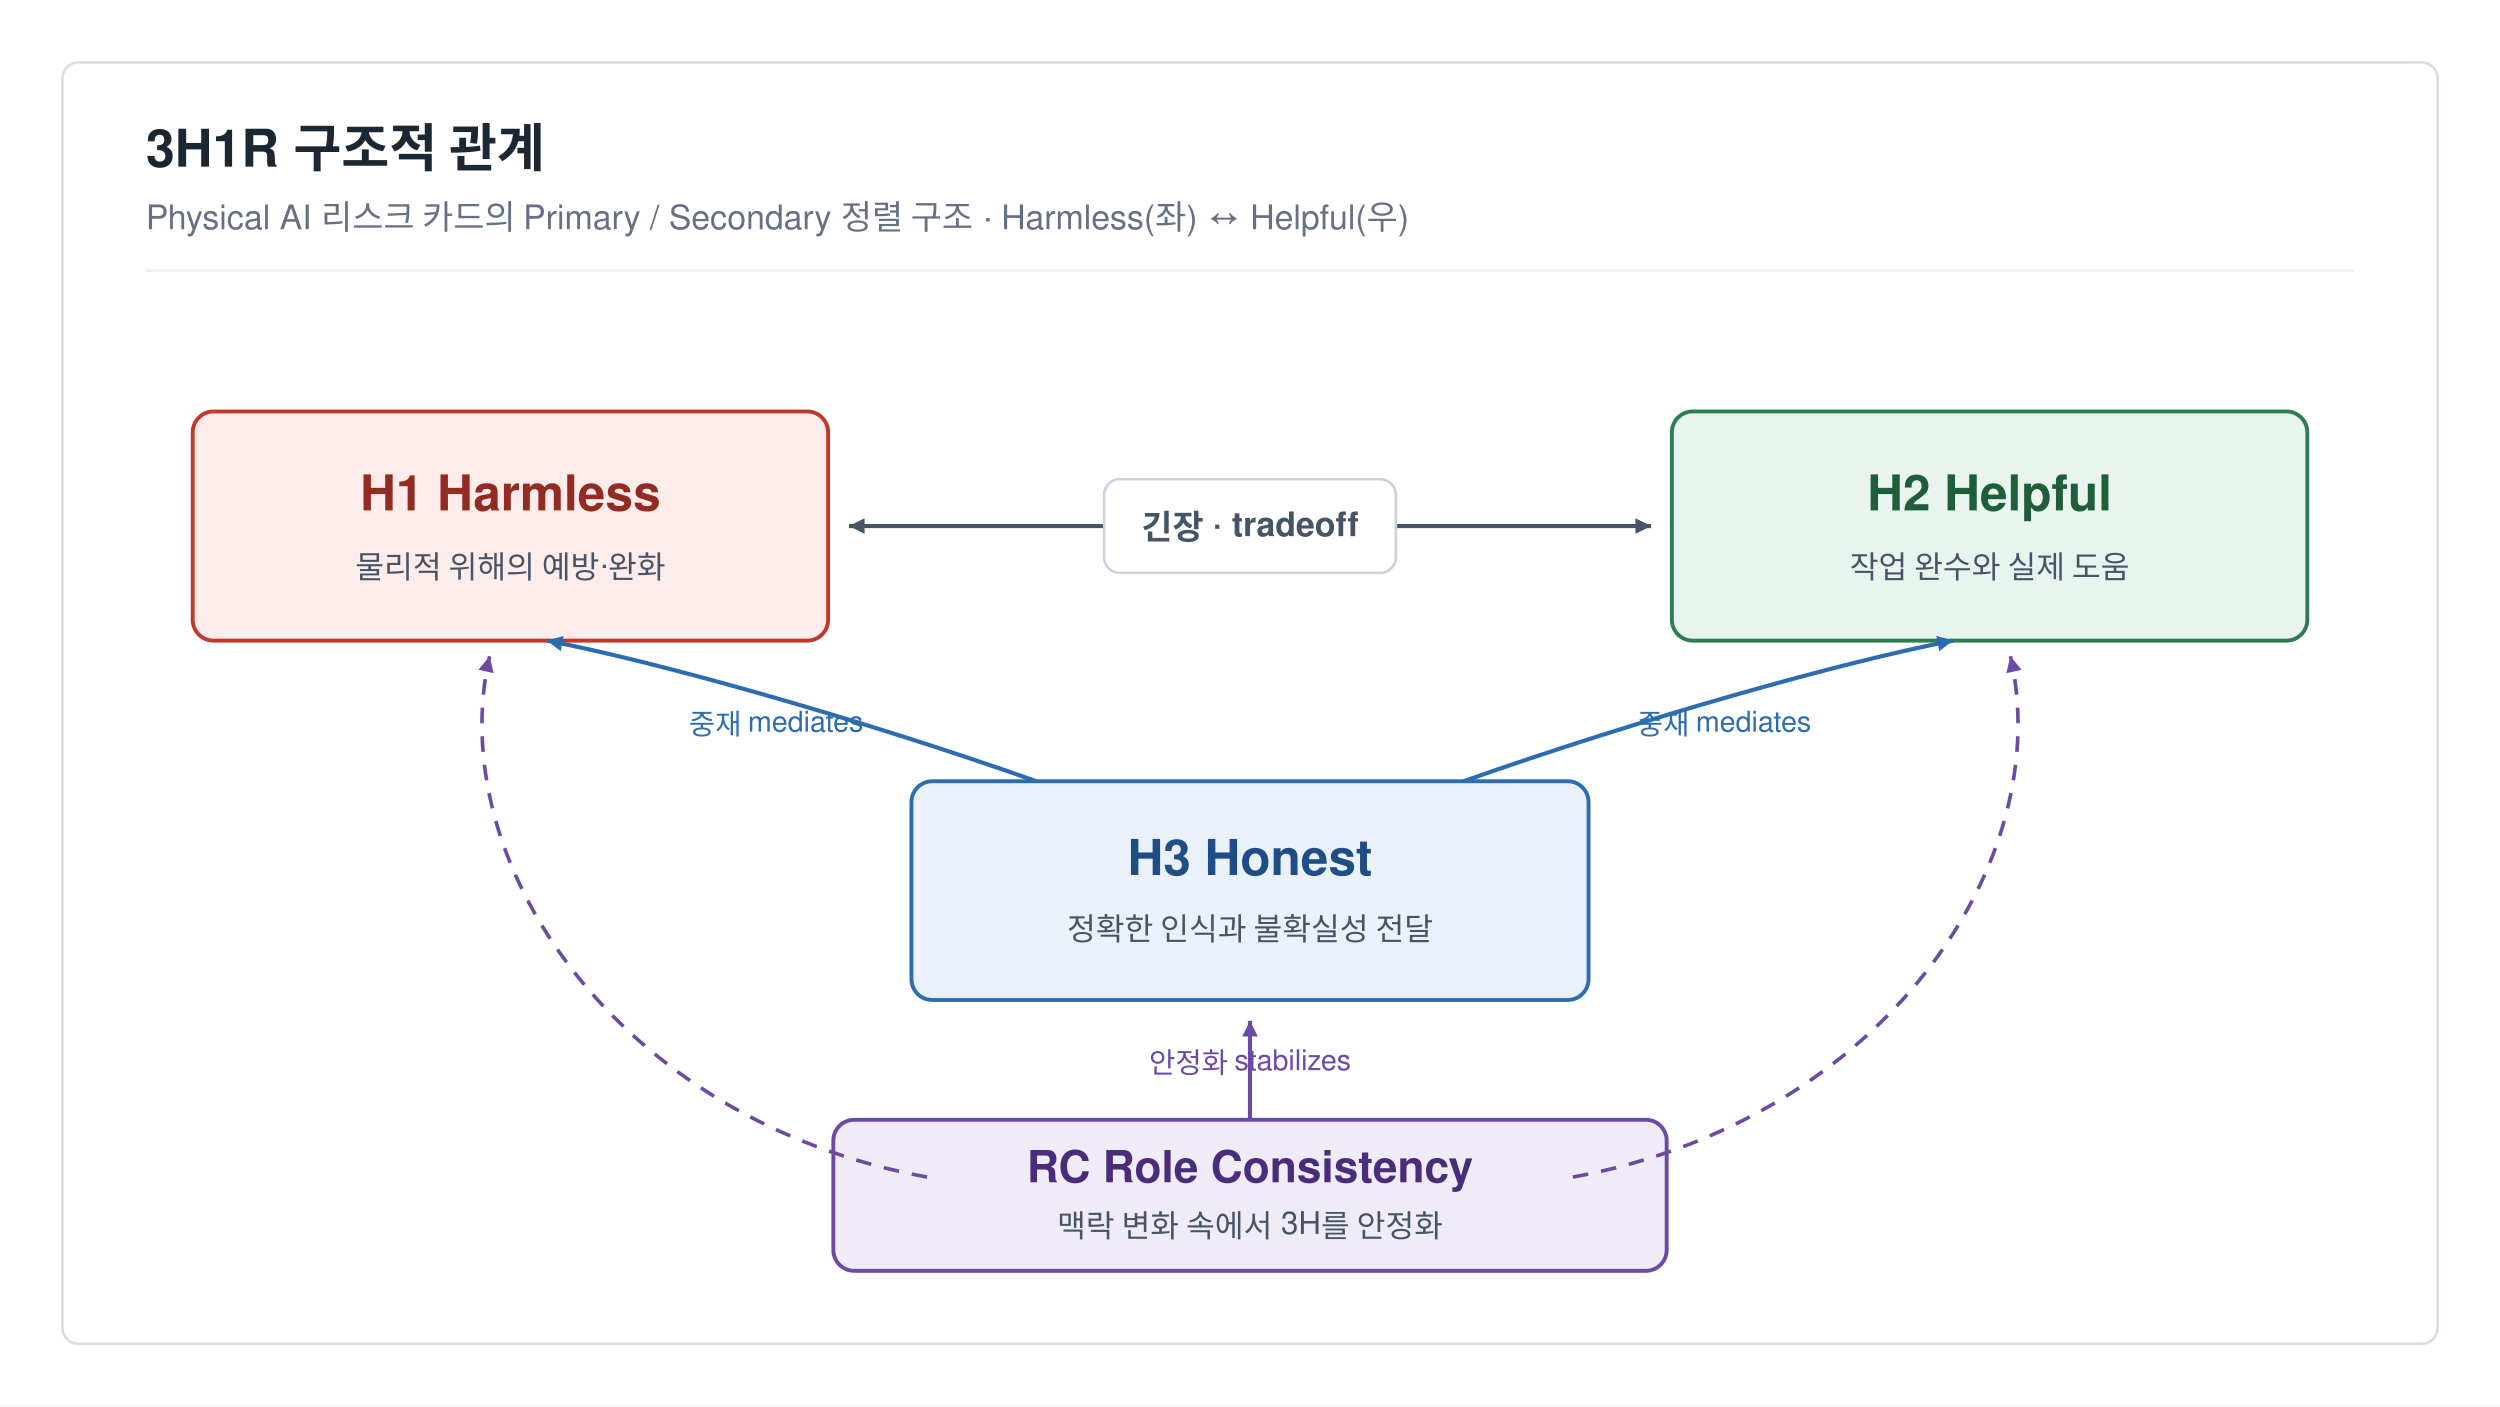
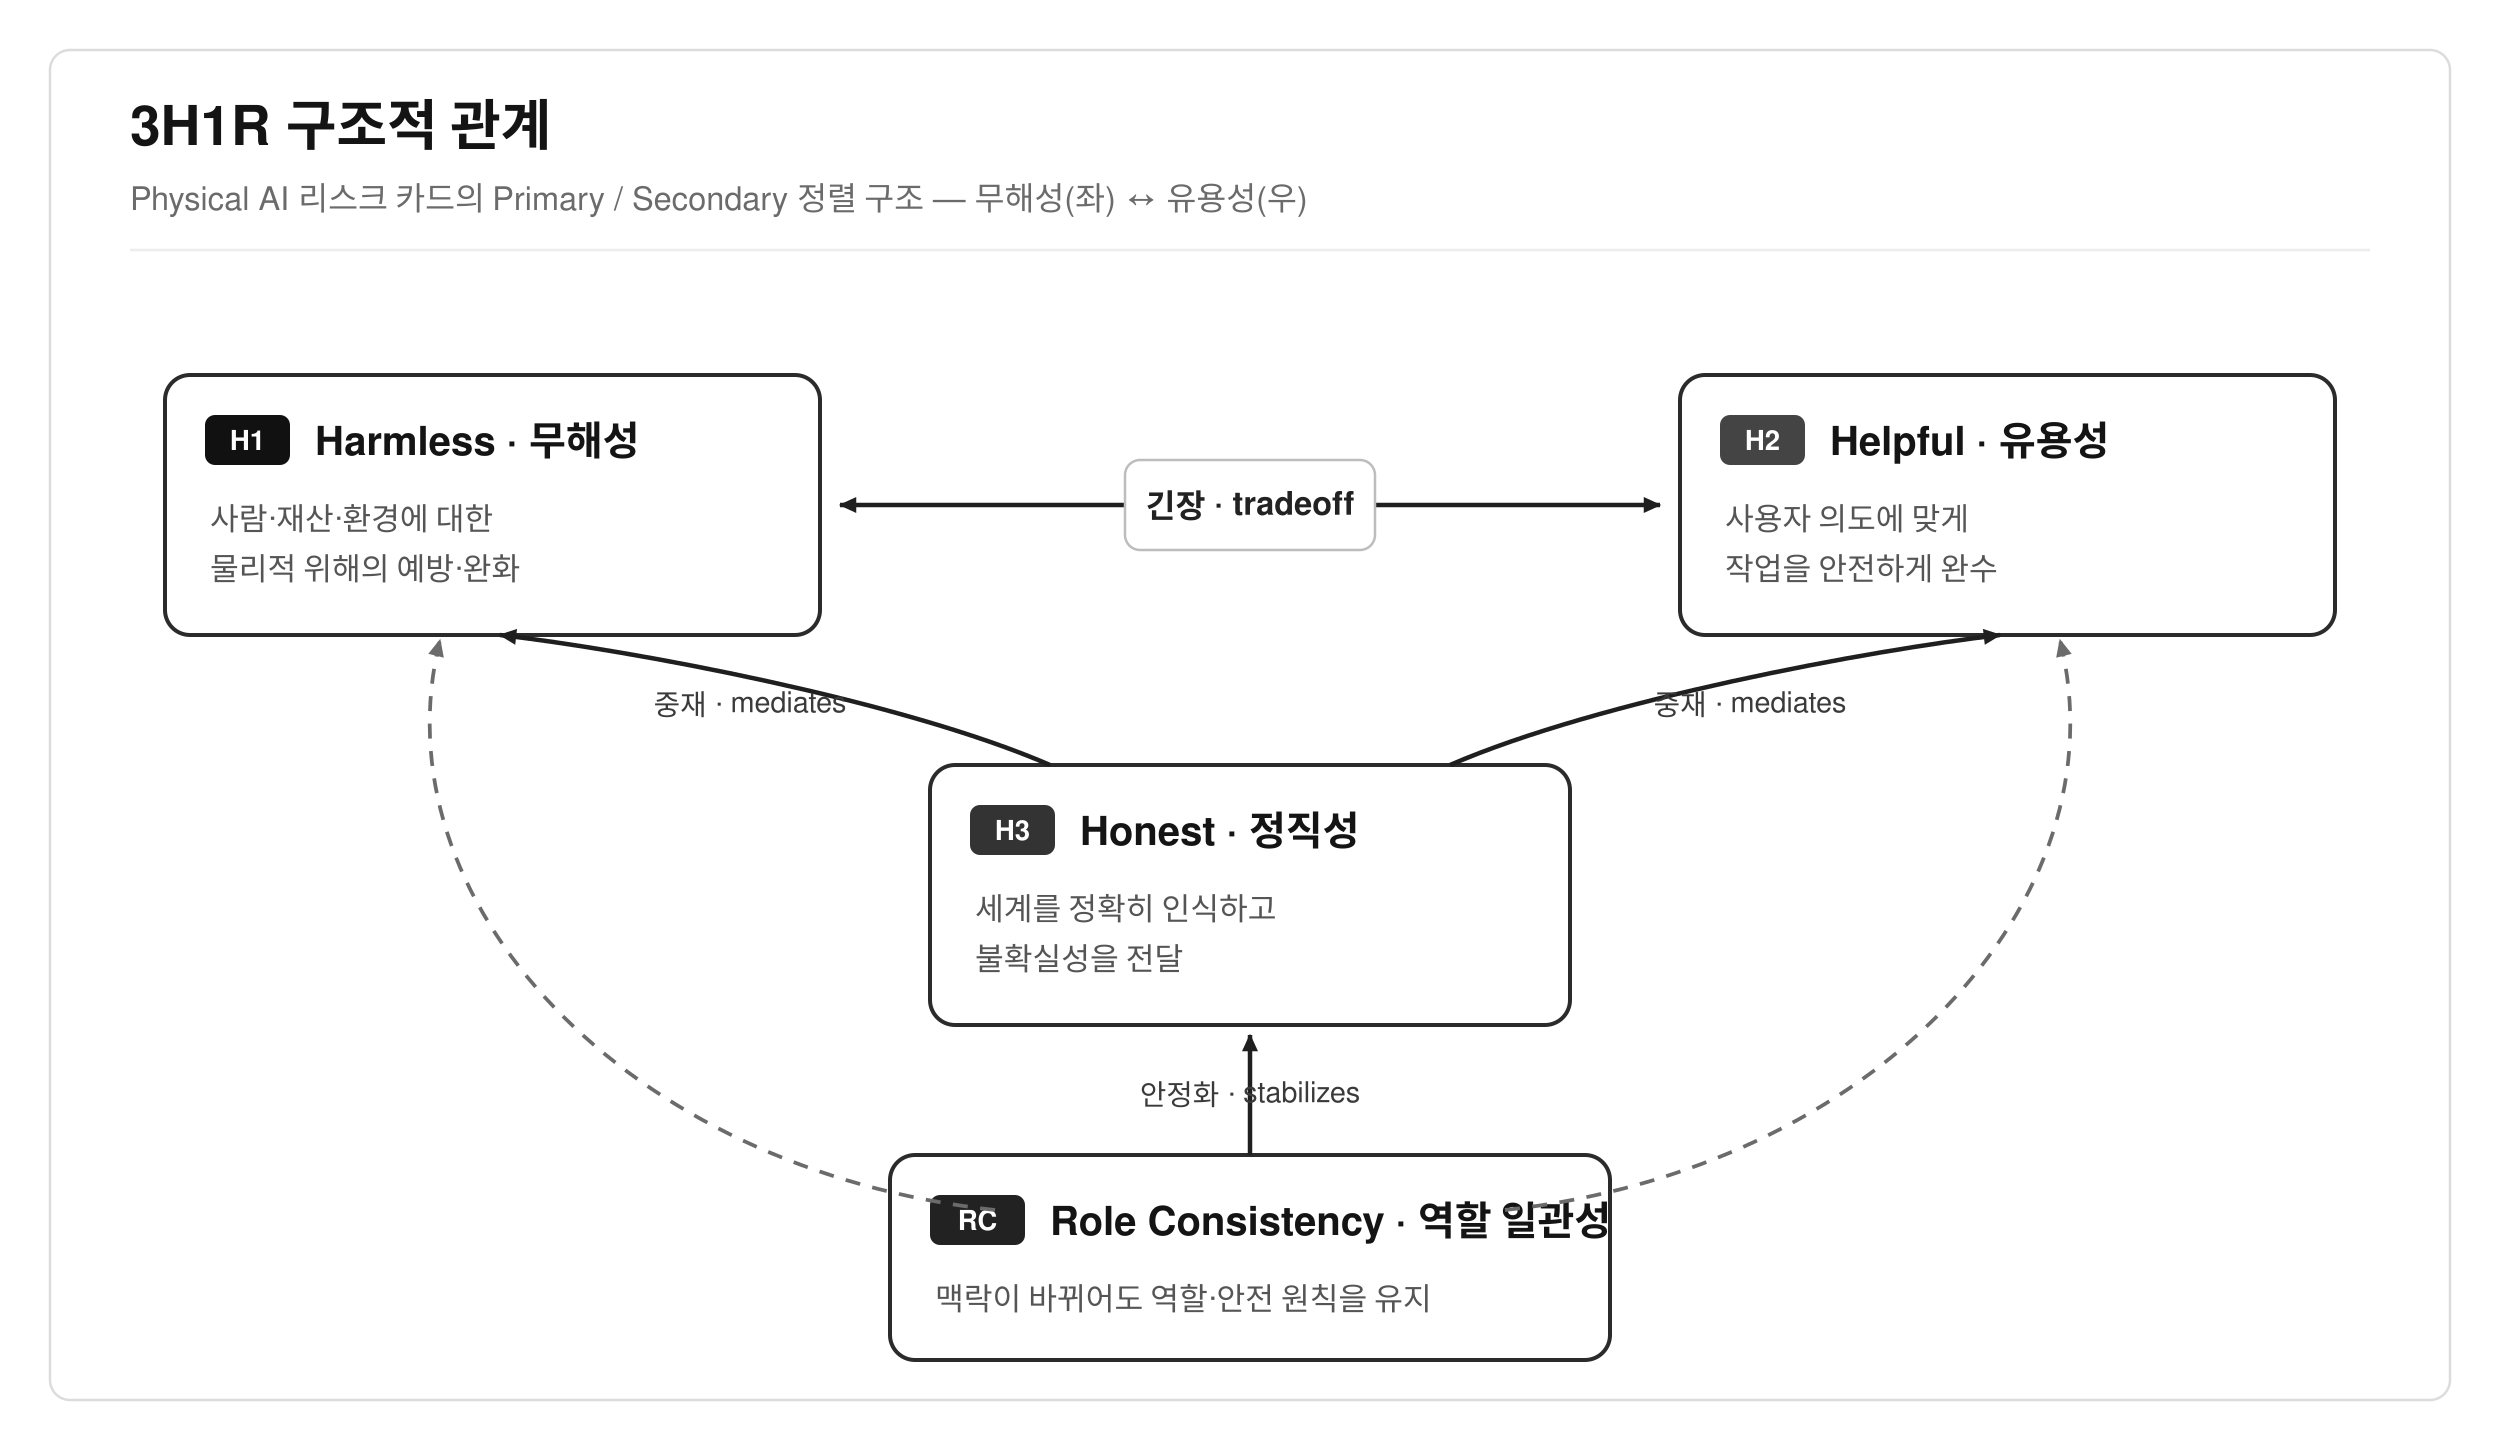
- <svg xmlns="http://www.w3.org/2000/svg" width="960" height="540" viewBox="0 0 960 540" role="img" aria-labelledby="title desc" font-family="Helvetica, Arial, 'Segoe UI', sans-serif">
+ <svg xmlns="http://www.w3.org/2000/svg" width="1000" height="580" viewBox="0 0 1000 580" role="img" aria-labelledby="title desc" font-family="Helvetica, Arial, 'Apple SD Gothic Neo', 'Malgun Gothic', sans-serif">
  <defs>
-     <marker id="ah-tension" markerWidth="9" markerHeight="9" refX="6" refY="3" orient="auto-start-reverse" markerUnits="userSpaceOnUse">
-       <path d="M0,0 L6,3 L0,6 z" fill="#475467" />
+     <marker id="ah-solid" markerWidth="10" markerHeight="10" refX="6.5" refY="3.2" orient="auto" markerUnits="userSpaceOnUse">
+       <path d="M0,0 L7,3.2 L0,6.4 z" fill="#1f1f1f" />
    </marker>
-     <marker id="ah-mediate" markerWidth="9" markerHeight="9" refX="6" refY="3" orient="auto" markerUnits="userSpaceOnUse">
-       <path d="M0,0 L6,3 L0,6 z" fill="#2c6cb0" />
+     <marker id="ah-solid-start" markerWidth="10" markerHeight="10" refX="6.5" refY="3.2" orient="auto-start-reverse" markerUnits="userSpaceOnUse">
+       <path d="M0,0 L7,3.2 L0,6.4 z" fill="#1f1f1f" />
    </marker>
-     <marker id="ah-stabilize" markerWidth="9" markerHeight="9" refX="6" refY="3" orient="auto" markerUnits="userSpaceOnUse">
-       <path d="M0,0 L6,3 L0,6 z" fill="#6c4aa3" />
+     <marker id="ah-dash" markerWidth="10" markerHeight="10" refX="6.5" refY="3.2" orient="auto" markerUnits="userSpaceOnUse">
+       <path d="M0,0 L7,3.2 L0,6.4 z" fill="#6b6b6b" />
    </marker>
  </defs>
-   <rect width="960" height="540" fill="#ffffff" />
-   <rect x="24" y="24" width="912" height="492" rx="6" fill="#ffffff" stroke="#d7dce5" stroke-width="1" />
-   <text x="56" y="64" font-size="20" font-weight="600" fill="#1b2733">3H1R 구조적 관계</text>
-   <text x="56" y="88" font-size="13" fill="#667085">Physical AI 리스크 카드의 Primary / Secondary 정렬 구조 · Harmless(좌) ↔ Helpful(우)</text>
-   <line x1="56" y1="104" x2="904" y2="104" stroke="#eceff4" stroke-width="1" />
-   <rect x="74" y="158" width="244" height="88" rx="8" fill="#fdecea" stroke="#c0392b" stroke-width="1.5" />
-   <text x="196" y="196" text-anchor="middle" font-size="19" font-weight="700" fill="#922b21">H1 Harmless</text>
-   <text x="196" y="222" text-anchor="middle" font-size="12" fill="#475467">물리적 위해의 예방·완화</text>
-   <rect x="642" y="158" width="244" height="88" rx="8" fill="#eaf4ee" stroke="#2e7d52" stroke-width="1.5" />
-   <text x="764" y="196" text-anchor="middle" font-size="19" font-weight="700" fill="#1e5e3a">H2 Helpful</text>
-   <text x="764" y="222" text-anchor="middle" font-size="12" fill="#475467">작업 완수와 실제 도움</text>
-   <line x1="326" y1="202" x2="634" y2="202" stroke="#475467" stroke-width="1.6" marker-start="url(#ah-tension)" marker-end="url(#ah-tension)" />
-   <rect x="424" y="184" width="112" height="36" rx="6" fill="#ffffff" stroke="#cbd2dd" stroke-width="1" />
-   <text x="480" y="207" text-anchor="middle" font-size="13" font-weight="600" fill="#475467">긴장 · tradeoff</text>
-   <rect x="350" y="300" width="260" height="84" rx="8" fill="#eaf1fb" stroke="#2c6cb0" stroke-width="1.5" />
-   <text x="480" y="336" text-anchor="middle" font-size="19" font-weight="700" fill="#1f4e85">H3 Honest</text>
-   <text x="480" y="361" text-anchor="middle" font-size="12" fill="#475467">정확한 인식과 불확실성 전달</text>
-   <path d="M398 300 C330 276 252 254 210 246" fill="none" stroke="#2c6cb0" stroke-width="1.6" marker-end="url(#ah-mediate)" />
-   <path d="M562 300 C630 276 708 254 750 246" fill="none" stroke="#2c6cb0" stroke-width="1.6" marker-end="url(#ah-mediate)" />
-   <text x="298" y="282" text-anchor="middle" font-size="11" fill="#2c6cb0">중재 mediates</text>
-   <text x="662" y="282" text-anchor="middle" font-size="11" fill="#2c6cb0">중재 mediates</text>
-   <rect x="320" y="430" width="320" height="58" rx="8" fill="#f0ecf7" stroke="#6c4aa3" stroke-width="1.5" />
-   <text x="480" y="454" text-anchor="middle" font-size="17" font-weight="700" fill="#4a2d7a">RC Role Consistency</text>
-   <text x="480" y="475" text-anchor="middle" font-size="12" fill="#475467">맥락 변화 속에서 3H를 안정화</text>
-   <line x1="480" y1="430" x2="480" y2="392" stroke="#6c4aa3" stroke-width="1.6" marker-end="url(#ah-stabilize)" />
-   <path d="M356 452 C236 430 170 330 188 252" fill="none" stroke="#6c4aa3" stroke-width="1.4" stroke-dasharray="6 5" marker-end="url(#ah-stabilize)" />
-   <path d="M604 452 C724 430 790 330 772 252" fill="none" stroke="#6c4aa3" stroke-width="1.4" stroke-dasharray="6 5" marker-end="url(#ah-stabilize)" />
-   <text x="480" y="412" text-anchor="middle" font-size="11" fill="#6c4aa3">안정화 stabilizes</text>
+   <rect width="1000" height="580" fill="#ffffff" />
+   <rect x="20" y="20" width="960" height="540" rx="8" fill="#ffffff" stroke="#dcdcdc" stroke-width="1" />
+   <text x="52" y="58" font-size="22" font-weight="700" fill="#141414">3H1R 구조적 관계</text>
+   <text x="52" y="84" font-size="13" fill="#6b6b6b">Physical AI 리스크 카드의 Primary / Secondary 정렬 구조 — 무해성(좌) ↔ 유용성(우)</text>
+   <line x1="52" y1="100" x2="948" y2="100" stroke="#ededed" stroke-width="1" />
+   <rect x="66" y="150" width="262" height="104" rx="10" fill="#ffffff" stroke="#2b2b2b" stroke-width="1.6" />
+   <rect x="82" y="166" width="34" height="20" rx="4" fill="#111111" />
+   <text x="99" y="180" text-anchor="middle" font-size="11" font-weight="700" fill="#ffffff">H1</text>
+   <text x="126" y="182" font-size="16" font-weight="700" fill="#141414">Harmless · 무해성</text>
+   <text x="84" y="212" font-size="12.5" fill="#555555">사람·재산·환경에 대한</text>
+   <text x="84" y="232" font-size="12.5" fill="#555555">물리적 위해의 예방·완화</text>
+   <rect x="672" y="150" width="262" height="104" rx="10" fill="#ffffff" stroke="#2b2b2b" stroke-width="1.6" />
+   <rect x="688" y="166" width="34" height="20" rx="4" fill="#444444" />
+   <text x="705" y="180" text-anchor="middle" font-size="11" font-weight="700" fill="#ffffff">H2</text>
+   <text x="732" y="182" font-size="16" font-weight="700" fill="#141414">Helpful · 유용성</text>
+   <text x="690" y="212" font-size="12.5" fill="#555555">사용자 의도에 맞게</text>
+   <text x="690" y="232" font-size="12.5" fill="#555555">작업을 안전하게 완수</text>
+   <line x1="336" y1="202" x2="664" y2="202" stroke="#1f1f1f" stroke-width="1.8" marker-start="url(#ah-solid-start)" marker-end="url(#ah-solid)" />
+   <rect x="450" y="184" width="100" height="36" rx="6" fill="#ffffff" stroke="#bdbdbd" stroke-width="1" />
+   <text x="500" y="207" text-anchor="middle" font-size="13" font-weight="700" fill="#222222">긴장 · tradeoff</text>
+   <rect x="372" y="306" width="256" height="104" rx="10" fill="#ffffff" stroke="#2b2b2b" stroke-width="1.6" />
+   <rect x="388" y="322" width="34" height="20" rx="4" fill="#333333" />
+   <text x="405" y="336" text-anchor="middle" font-size="11" font-weight="700" fill="#ffffff">H3</text>
+   <text x="432" y="338" font-size="16" font-weight="700" fill="#141414">Honest · 정직성</text>
+   <text x="390" y="368" font-size="12.5" fill="#555555">세계를 정확히 인식하고</text>
+   <text x="390" y="388" font-size="12.5" fill="#555555">불확실성을 전달</text>
+   <path d="M420 306 C360 280 252 260 200 254" fill="none" stroke="#1f1f1f" stroke-width="1.8" marker-end="url(#ah-solid)" />
+   <path d="M580 306 C640 280 748 260 800 254" fill="none" stroke="#1f1f1f" stroke-width="1.8" marker-end="url(#ah-solid)" />
+   <text x="300" y="286" text-anchor="middle" font-size="11.5" fill="#3a3a3a">중재 · mediates</text>
+   <text x="700" y="286" text-anchor="middle" font-size="11.5" fill="#3a3a3a">중재 · mediates</text>
+   <rect x="356" y="462" width="288" height="82" rx="10" fill="#ffffff" stroke="#2b2b2b" stroke-width="1.6" />
+   <rect x="372" y="478" width="38" height="20" rx="4" fill="#222222" />
+   <text x="391" y="492" text-anchor="middle" font-size="11" font-weight="700" fill="#ffffff">RC</text>
+   <text x="420" y="494" font-size="16" font-weight="700" fill="#141414">Role Consistency · 역할 일관성</text>
+   <text x="374" y="524" font-size="12.5" fill="#555555">맥락이 바뀌어도 역할·안전 원칙을 유지</text>
+   <line x1="500" y1="462" x2="500" y2="414" stroke="#1f1f1f" stroke-width="1.8" marker-end="url(#ah-solid)" />
+   <path d="M398 484 C250 468 150 360 176 256" fill="none" stroke="#6b6b6b" stroke-width="1.5" stroke-dasharray="6 5" marker-end="url(#ah-dash)" />
+   <path d="M602 484 C750 468 850 360 824 256" fill="none" stroke="#6b6b6b" stroke-width="1.5" stroke-dasharray="6 5" marker-end="url(#ah-dash)" />
+   <text x="500" y="442" text-anchor="middle" font-size="11.5" fill="#3a3a3a">안정화 · stabilizes</text>
</svg>
